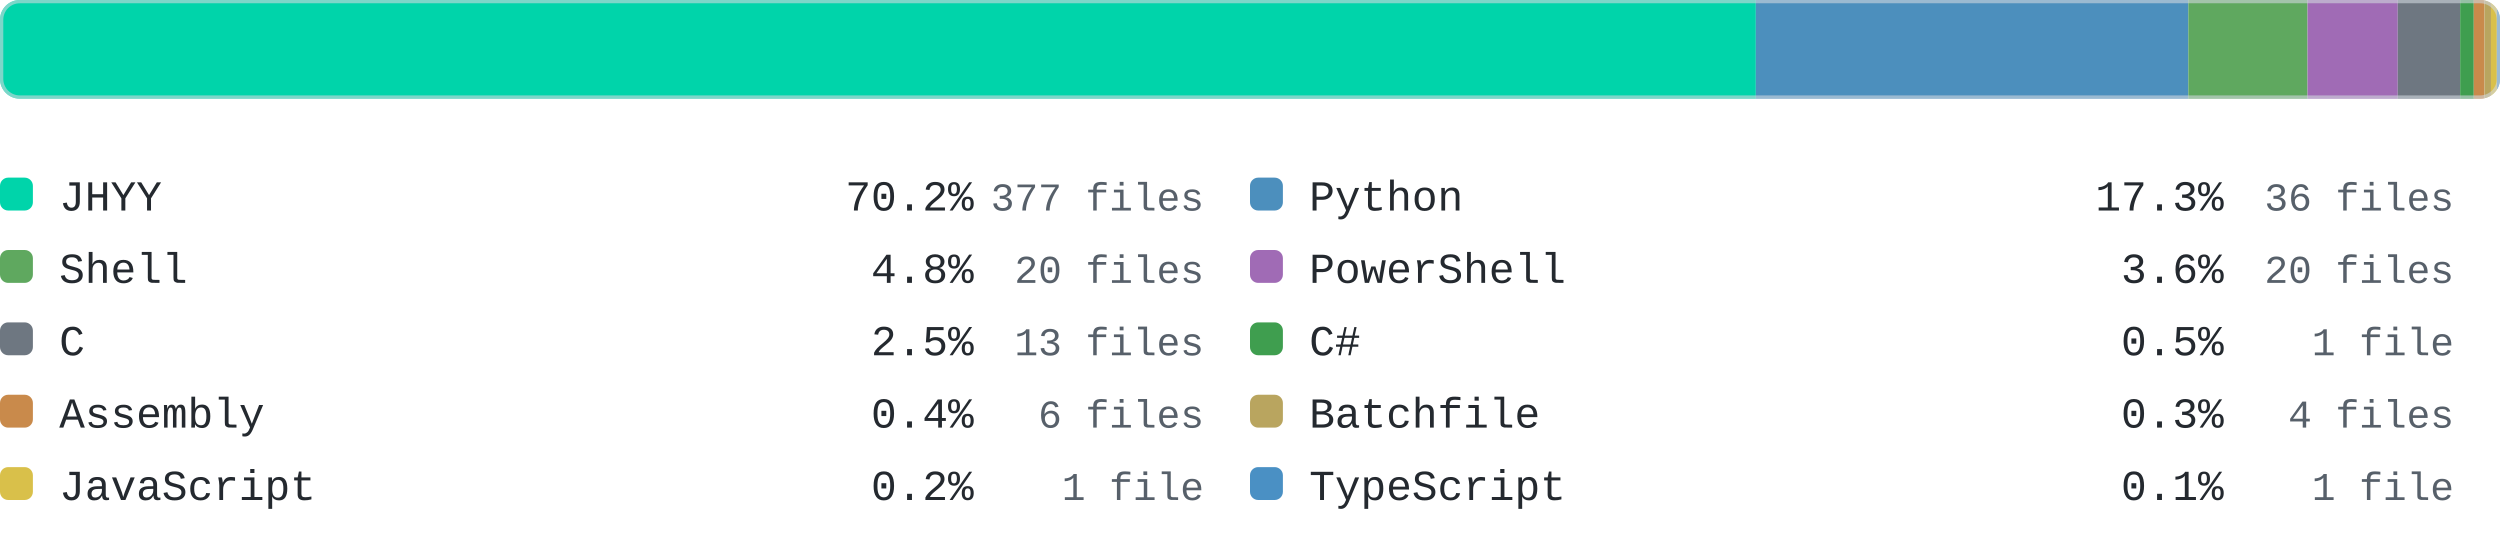
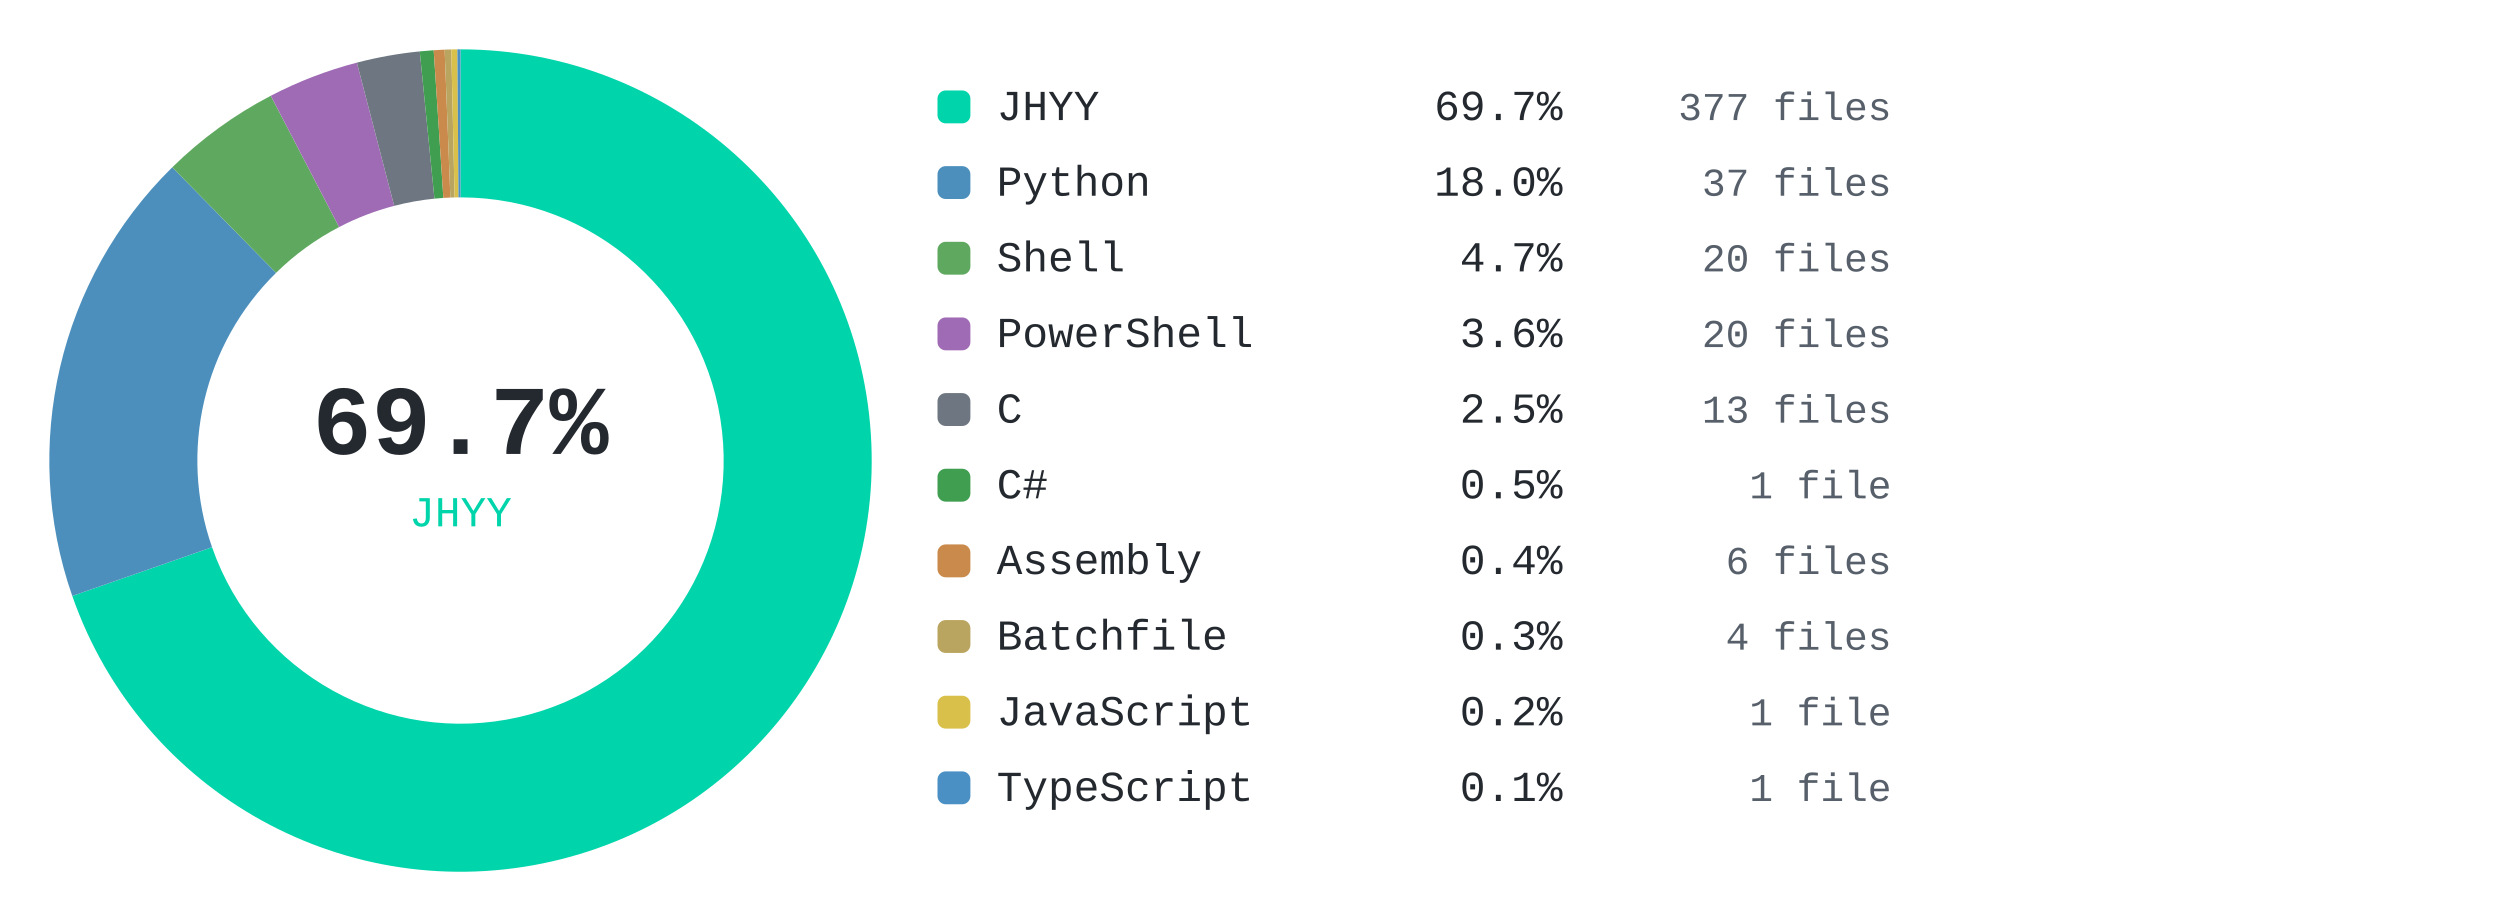
- <svg xmlns="http://www.w3.org/2000/svg" width="760" height="166" viewBox="0 0 760 166" role="img" aria-label="Language composition by code lines">
-   <g>
-     <clipPath id="bar">
-       <rect x="0" y="0" width="760" height="30" rx="6" />
-     </clipPath>
-     <g clip-path="url(#bar)">
-       <rect x="0.00" y="0" width="533.78" height="30" fill="#00d4aa" />
-       <rect x="533.78" y="0" width="131.47" height="30" fill="#4c8fbd" />
-       <rect x="665.25" y="0" width="36.25" height="30" fill="#5fa85f" />
-       <rect x="701.50" y="0" width="27.42" height="30" fill="#a06bb5" />
-       <rect x="728.92" y="0" width="18.98" height="30" fill="#6e7781" />
-       <rect x="747.89" y="0" width="4.14" height="30" fill="#3f9e4f" />
-       <rect x="752.03" y="0" width="3.25" height="30" fill="#c98a4b" />
-       <rect x="755.28" y="0" width="1.98" height="30" fill="#b9a55f" />
-       <rect x="757.26" y="0" width="1.80" height="30" fill="#d9c04a" />
-       <rect x="759.06" y="0" width="0.94" height="30" fill="#4a90c4" />
-     </g>
-     <rect x="0.5" y="0.5" width="759" height="29" rx="5.5" fill="none" stroke="#d0d7de" stroke-opacity="0.6" />
-     <rect x="0" y="54" width="10" height="10" rx="2.5" fill="#00d4aa" />
-     <text x="18" y="64" font-family="SFMono-Regular,Consolas,Liberation Mono,monospace" font-size="13" fill="#24292f">JHYY</text>
-     <text x="296" y="64" font-family="SFMono-Regular,Consolas,Liberation Mono,monospace" font-size="13" fill="#24292f" text-anchor="end">70.2%</text>
-     <text x="366" y="64" font-family="SFMono-Regular,Consolas,Liberation Mono,monospace" font-size="12" fill="#57606a" text-anchor="end">377 files</text>
-     <rect x="380" y="54" width="10" height="10" rx="2.5" fill="#4c8fbd" />
-     <text x="398" y="64" font-family="SFMono-Regular,Consolas,Liberation Mono,monospace" font-size="13" fill="#24292f">Python</text>
-     <text x="676" y="64" font-family="SFMono-Regular,Consolas,Liberation Mono,monospace" font-size="13" fill="#24292f" text-anchor="end">17.3%</text>
-     <text x="746" y="64" font-family="SFMono-Regular,Consolas,Liberation Mono,monospace" font-size="12" fill="#57606a" text-anchor="end">36 files</text>
-     <rect x="0" y="76" width="10" height="10" rx="2.5" fill="#5fa85f" />
-     <text x="18" y="86" font-family="SFMono-Regular,Consolas,Liberation Mono,monospace" font-size="13" fill="#24292f">Shell</text>
-     <text x="296" y="86" font-family="SFMono-Regular,Consolas,Liberation Mono,monospace" font-size="13" fill="#24292f" text-anchor="end">4.8%</text>
-     <text x="366" y="86" font-family="SFMono-Regular,Consolas,Liberation Mono,monospace" font-size="12" fill="#57606a" text-anchor="end">20 files</text>
-     <rect x="380" y="76" width="10" height="10" rx="2.5" fill="#a06bb5" />
-     <text x="398" y="86" font-family="SFMono-Regular,Consolas,Liberation Mono,monospace" font-size="13" fill="#24292f">PowerShell</text>
-     <text x="676" y="86" font-family="SFMono-Regular,Consolas,Liberation Mono,monospace" font-size="13" fill="#24292f" text-anchor="end">3.6%</text>
-     <text x="746" y="86" font-family="SFMono-Regular,Consolas,Liberation Mono,monospace" font-size="12" fill="#57606a" text-anchor="end">20 files</text>
-     <rect x="0" y="98" width="10" height="10" rx="2.5" fill="#6e7781" />
-     <text x="18" y="108" font-family="SFMono-Regular,Consolas,Liberation Mono,monospace" font-size="13" fill="#24292f">C</text>
-     <text x="296" y="108" font-family="SFMono-Regular,Consolas,Liberation Mono,monospace" font-size="13" fill="#24292f" text-anchor="end">2.5%</text>
-     <text x="366" y="108" font-family="SFMono-Regular,Consolas,Liberation Mono,monospace" font-size="12" fill="#57606a" text-anchor="end">13 files</text>
-     <rect x="380" y="98" width="10" height="10" rx="2.5" fill="#3f9e4f" />
-     <text x="398" y="108" font-family="SFMono-Regular,Consolas,Liberation Mono,monospace" font-size="13" fill="#24292f">C#</text>
-     <text x="676" y="108" font-family="SFMono-Regular,Consolas,Liberation Mono,monospace" font-size="13" fill="#24292f" text-anchor="end">0.5%</text>
-     <text x="746" y="108" font-family="SFMono-Regular,Consolas,Liberation Mono,monospace" font-size="12" fill="#57606a" text-anchor="end">1 file</text>
-     <rect x="0" y="120" width="10" height="10" rx="2.5" fill="#c98a4b" />
-     <text x="18" y="130" font-family="SFMono-Regular,Consolas,Liberation Mono,monospace" font-size="13" fill="#24292f">Assembly</text>
-     <text x="296" y="130" font-family="SFMono-Regular,Consolas,Liberation Mono,monospace" font-size="13" fill="#24292f" text-anchor="end">0.4%</text>
-     <text x="366" y="130" font-family="SFMono-Regular,Consolas,Liberation Mono,monospace" font-size="12" fill="#57606a" text-anchor="end">6 files</text>
-     <rect x="380" y="120" width="10" height="10" rx="2.5" fill="#b9a55f" />
-     <text x="398" y="130" font-family="SFMono-Regular,Consolas,Liberation Mono,monospace" font-size="13" fill="#24292f">Batchfile</text>
-     <text x="676" y="130" font-family="SFMono-Regular,Consolas,Liberation Mono,monospace" font-size="13" fill="#24292f" text-anchor="end">0.3%</text>
-     <text x="746" y="130" font-family="SFMono-Regular,Consolas,Liberation Mono,monospace" font-size="12" fill="#57606a" text-anchor="end">4 files</text>
-     <rect x="0" y="142" width="10" height="10" rx="2.5" fill="#d9c04a" />
-     <text x="18" y="152" font-family="SFMono-Regular,Consolas,Liberation Mono,monospace" font-size="13" fill="#24292f">JavaScript</text>
-     <text x="296" y="152" font-family="SFMono-Regular,Consolas,Liberation Mono,monospace" font-size="13" fill="#24292f" text-anchor="end">0.2%</text>
-     <text x="366" y="152" font-family="SFMono-Regular,Consolas,Liberation Mono,monospace" font-size="12" fill="#57606a" text-anchor="end">1 file</text>
-     <rect x="380" y="142" width="10" height="10" rx="2.5" fill="#4a90c4" />
-     <text x="398" y="152" font-family="SFMono-Regular,Consolas,Liberation Mono,monospace" font-size="13" fill="#24292f">TypeScript</text>
-     <text x="676" y="152" font-family="SFMono-Regular,Consolas,Liberation Mono,monospace" font-size="13" fill="#24292f" text-anchor="end">0.1%</text>
-     <text x="746" y="152" font-family="SFMono-Regular,Consolas,Liberation Mono,monospace" font-size="12" fill="#57606a" text-anchor="end">1 file</text>
-   </g>
+ <svg xmlns="http://www.w3.org/2000/svg" width="760" height="280" viewBox="0 0 760 280" role="img" aria-label="Language composition by code lines">
+   <path d="M 140.00 15.00 A 125.0 125.0 0 1 1 21.97 181.17 L 64.46 166.35 A 80.0 80.0 0 1 0 140.00 60.00 Z" fill="#00d4aa" />
+   <path d="M 21.97 181.17 A 125.0 125.0 0 0 1 52.37 50.86 L 83.92 82.95 A 80.0 80.0 0 0 0 64.46 166.35 Z" fill="#4c8fbd" />
+   <path d="M 52.37 50.86 A 125.0 125.0 0 0 1 82.32 29.11 L 103.08 69.03 A 80.0 80.0 0 0 0 83.92 82.95 Z" fill="#5fa85f" />
+   <path d="M 82.32 29.11 A 125.0 125.0 0 0 1 108.49 19.04 L 119.83 62.58 A 80.0 80.0 0 0 0 103.08 69.03 Z" fill="#a06bb5" />
+   <path d="M 108.49 19.04 A 125.0 125.0 0 0 1 127.61 15.62 L 132.07 60.39 A 80.0 80.0 0 0 0 119.83 62.58 Z" fill="#6e7781" />
+   <path d="M 127.61 15.62 A 125.0 125.0 0 0 1 131.84 15.27 L 134.78 60.17 A 80.0 80.0 0 0 0 132.07 60.39 Z" fill="#3f9e4f" />
+   <path d="M 131.84 15.27 A 125.0 125.0 0 0 1 135.17 15.09 L 136.91 60.06 A 80.0 80.0 0 0 0 134.78 60.17 Z" fill="#c98a4b" />
+   <path d="M 135.17 15.09 A 125.0 125.0 0 0 1 137.19 15.03 L 138.20 60.02 A 80.0 80.0 0 0 0 136.91 60.06 Z" fill="#b9a55f" />
+   <path d="M 137.19 15.03 A 125.0 125.0 0 0 1 139.04 15.00 L 139.38 60.00 A 80.0 80.0 0 0 0 138.20 60.02 Z" fill="#d9c04a" />
+   <path d="M 139.04 15.00 A 125.0 125.0 0 0 1 140.00 15.00 L 140.00 60.00 A 80.0 80.0 0 0 0 139.38 60.00 Z" fill="#4a90c4" />
+   <text x="140.0" y="138.0" font-family="SFMono-Regular,Consolas,Liberation Mono,monospace" font-size="30" font-weight="700" fill="#24292f" text-anchor="middle">69.7%</text>
+   <text x="140.0" y="160.0" font-family="SFMono-Regular,Consolas,Liberation Mono,monospace" font-size="13" fill="#00d4aa" text-anchor="middle">JHYY</text>
+   <rect x="285" y="27.5" width="10" height="10" rx="2.5" fill="#00d4aa" />
+   <text x="303" y="36.5" font-family="SFMono-Regular,Consolas,Liberation Mono,monospace" font-size="13" fill="#24292f">JHYY</text>
+   <text x="475" y="36.5" font-family="SFMono-Regular,Consolas,Liberation Mono,monospace" font-size="13" fill="#24292f" text-anchor="end">69.7%</text>
+   <text x="575" y="36.5" font-family="SFMono-Regular,Consolas,Liberation Mono,monospace" font-size="12" fill="#57606a" text-anchor="end">377 files</text>
+   <rect x="285" y="50.5" width="10" height="10" rx="2.5" fill="#4c8fbd" />
+   <text x="303" y="59.5" font-family="SFMono-Regular,Consolas,Liberation Mono,monospace" font-size="13" fill="#24292f">Python</text>
+   <text x="475" y="59.5" font-family="SFMono-Regular,Consolas,Liberation Mono,monospace" font-size="13" fill="#24292f" text-anchor="end">18.0%</text>
+   <text x="575" y="59.5" font-family="SFMono-Regular,Consolas,Liberation Mono,monospace" font-size="12" fill="#57606a" text-anchor="end">37 files</text>
+   <rect x="285" y="73.5" width="10" height="10" rx="2.5" fill="#5fa85f" />
+   <text x="303" y="82.5" font-family="SFMono-Regular,Consolas,Liberation Mono,monospace" font-size="13" fill="#24292f">Shell</text>
+   <text x="475" y="82.5" font-family="SFMono-Regular,Consolas,Liberation Mono,monospace" font-size="13" fill="#24292f" text-anchor="end">4.7%</text>
+   <text x="575" y="82.5" font-family="SFMono-Regular,Consolas,Liberation Mono,monospace" font-size="12" fill="#57606a" text-anchor="end">20 files</text>
+   <rect x="285" y="96.5" width="10" height="10" rx="2.5" fill="#a06bb5" />
+   <text x="303" y="105.5" font-family="SFMono-Regular,Consolas,Liberation Mono,monospace" font-size="13" fill="#24292f">PowerShell</text>
+   <text x="475" y="105.5" font-family="SFMono-Regular,Consolas,Liberation Mono,monospace" font-size="13" fill="#24292f" text-anchor="end">3.6%</text>
+   <text x="575" y="105.5" font-family="SFMono-Regular,Consolas,Liberation Mono,monospace" font-size="12" fill="#57606a" text-anchor="end">20 files</text>
+   <rect x="285" y="119.5" width="10" height="10" rx="2.5" fill="#6e7781" />
+   <text x="303" y="128.5" font-family="SFMono-Regular,Consolas,Liberation Mono,monospace" font-size="13" fill="#24292f">C</text>
+   <text x="475" y="128.5" font-family="SFMono-Regular,Consolas,Liberation Mono,monospace" font-size="13" fill="#24292f" text-anchor="end">2.5%</text>
+   <text x="575" y="128.5" font-family="SFMono-Regular,Consolas,Liberation Mono,monospace" font-size="12" fill="#57606a" text-anchor="end">13 files</text>
+   <rect x="285" y="142.5" width="10" height="10" rx="2.5" fill="#3f9e4f" />
+   <text x="303" y="151.5" font-family="SFMono-Regular,Consolas,Liberation Mono,monospace" font-size="13" fill="#24292f">C#</text>
+   <text x="475" y="151.5" font-family="SFMono-Regular,Consolas,Liberation Mono,monospace" font-size="13" fill="#24292f" text-anchor="end">0.5%</text>
+   <text x="575" y="151.5" font-family="SFMono-Regular,Consolas,Liberation Mono,monospace" font-size="12" fill="#57606a" text-anchor="end">1 file</text>
+   <rect x="285" y="165.5" width="10" height="10" rx="2.5" fill="#c98a4b" />
+   <text x="303" y="174.5" font-family="SFMono-Regular,Consolas,Liberation Mono,monospace" font-size="13" fill="#24292f">Assembly</text>
+   <text x="475" y="174.5" font-family="SFMono-Regular,Consolas,Liberation Mono,monospace" font-size="13" fill="#24292f" text-anchor="end">0.4%</text>
+   <text x="575" y="174.5" font-family="SFMono-Regular,Consolas,Liberation Mono,monospace" font-size="12" fill="#57606a" text-anchor="end">6 files</text>
+   <rect x="285" y="188.5" width="10" height="10" rx="2.5" fill="#b9a55f" />
+   <text x="303" y="197.5" font-family="SFMono-Regular,Consolas,Liberation Mono,monospace" font-size="13" fill="#24292f">Batchfile</text>
+   <text x="475" y="197.5" font-family="SFMono-Regular,Consolas,Liberation Mono,monospace" font-size="13" fill="#24292f" text-anchor="end">0.3%</text>
+   <text x="575" y="197.5" font-family="SFMono-Regular,Consolas,Liberation Mono,monospace" font-size="12" fill="#57606a" text-anchor="end">4 files</text>
+   <rect x="285" y="211.5" width="10" height="10" rx="2.5" fill="#d9c04a" />
+   <text x="303" y="220.5" font-family="SFMono-Regular,Consolas,Liberation Mono,monospace" font-size="13" fill="#24292f">JavaScript</text>
+   <text x="475" y="220.5" font-family="SFMono-Regular,Consolas,Liberation Mono,monospace" font-size="13" fill="#24292f" text-anchor="end">0.2%</text>
+   <text x="575" y="220.5" font-family="SFMono-Regular,Consolas,Liberation Mono,monospace" font-size="12" fill="#57606a" text-anchor="end">1 file</text>
+   <rect x="285" y="234.5" width="10" height="10" rx="2.5" fill="#4a90c4" />
+   <text x="303" y="243.5" font-family="SFMono-Regular,Consolas,Liberation Mono,monospace" font-size="13" fill="#24292f">TypeScript</text>
+   <text x="475" y="243.5" font-family="SFMono-Regular,Consolas,Liberation Mono,monospace" font-size="13" fill="#24292f" text-anchor="end">0.1%</text>
+   <text x="575" y="243.5" font-family="SFMono-Regular,Consolas,Liberation Mono,monospace" font-size="12" fill="#57606a" text-anchor="end">1 file</text>
</svg>
